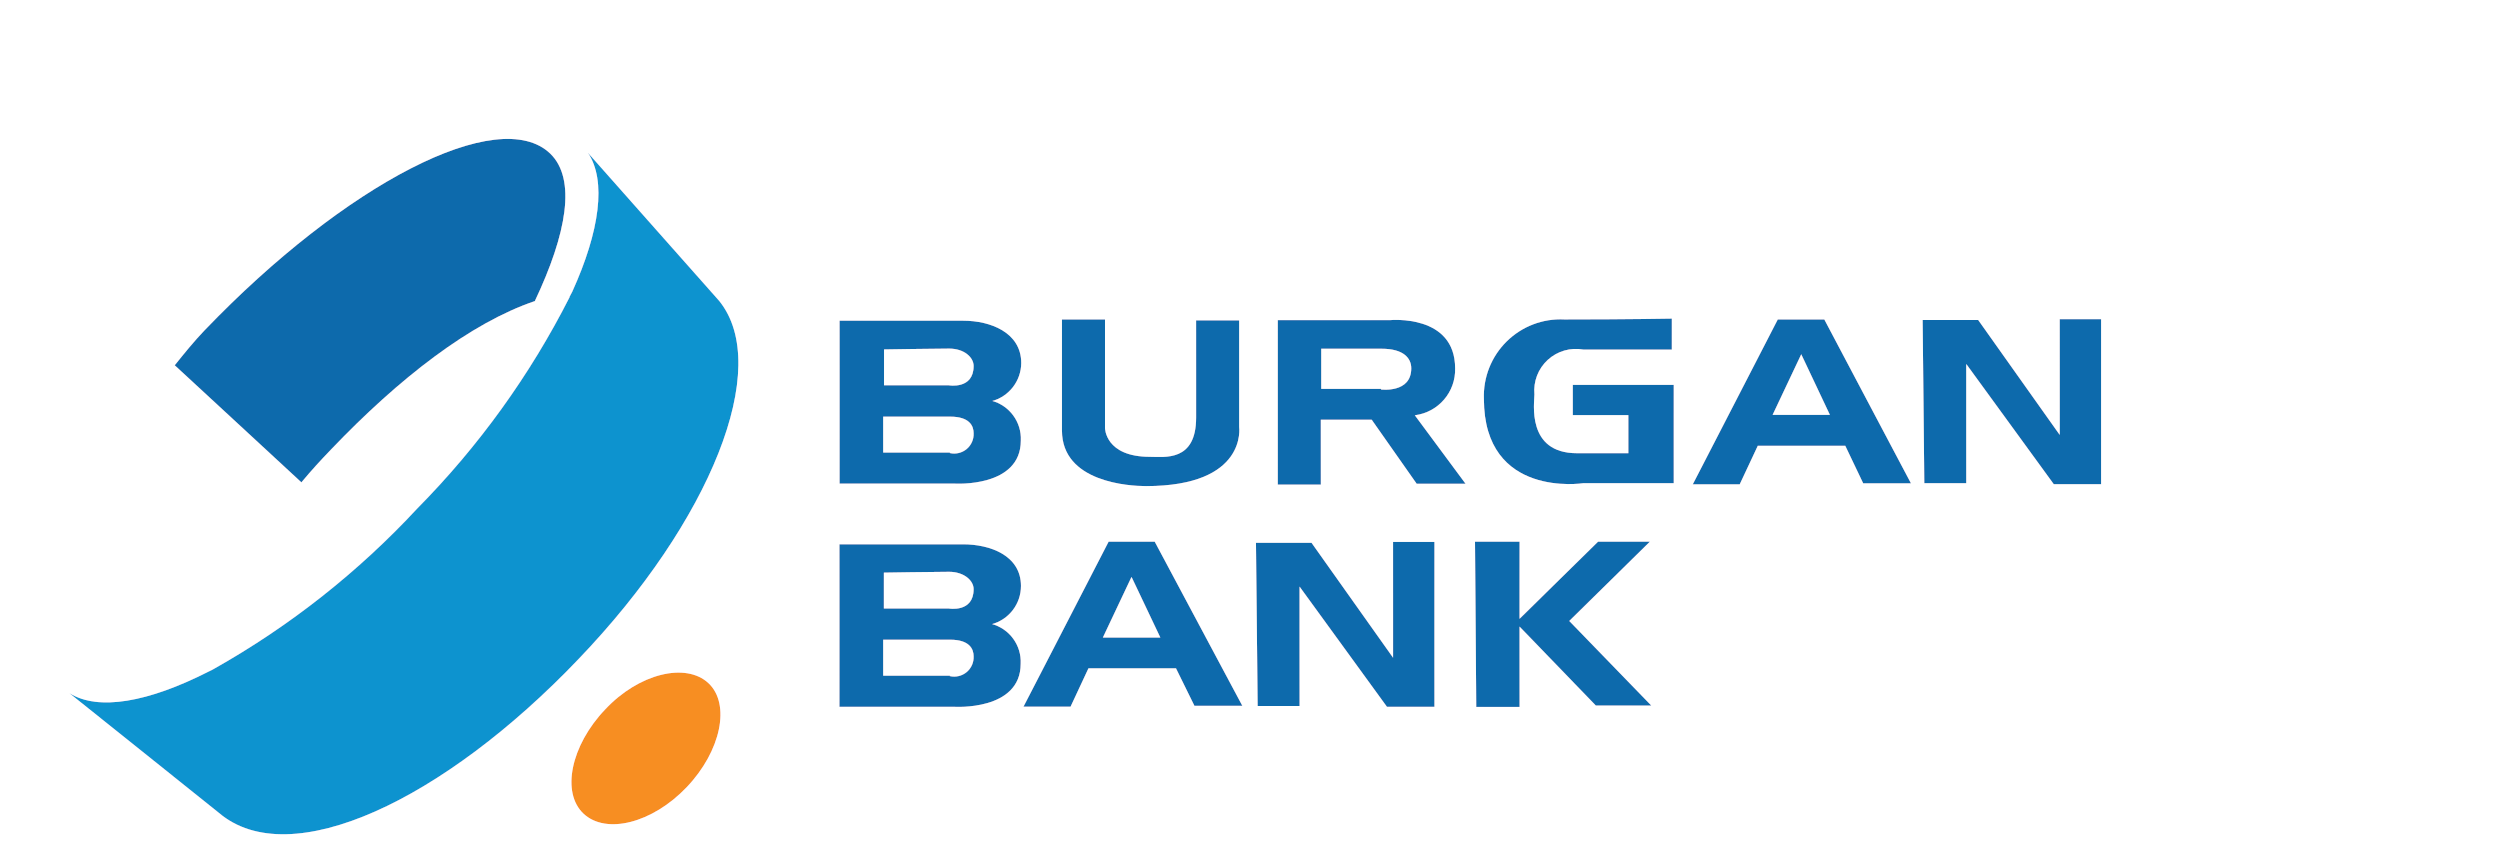
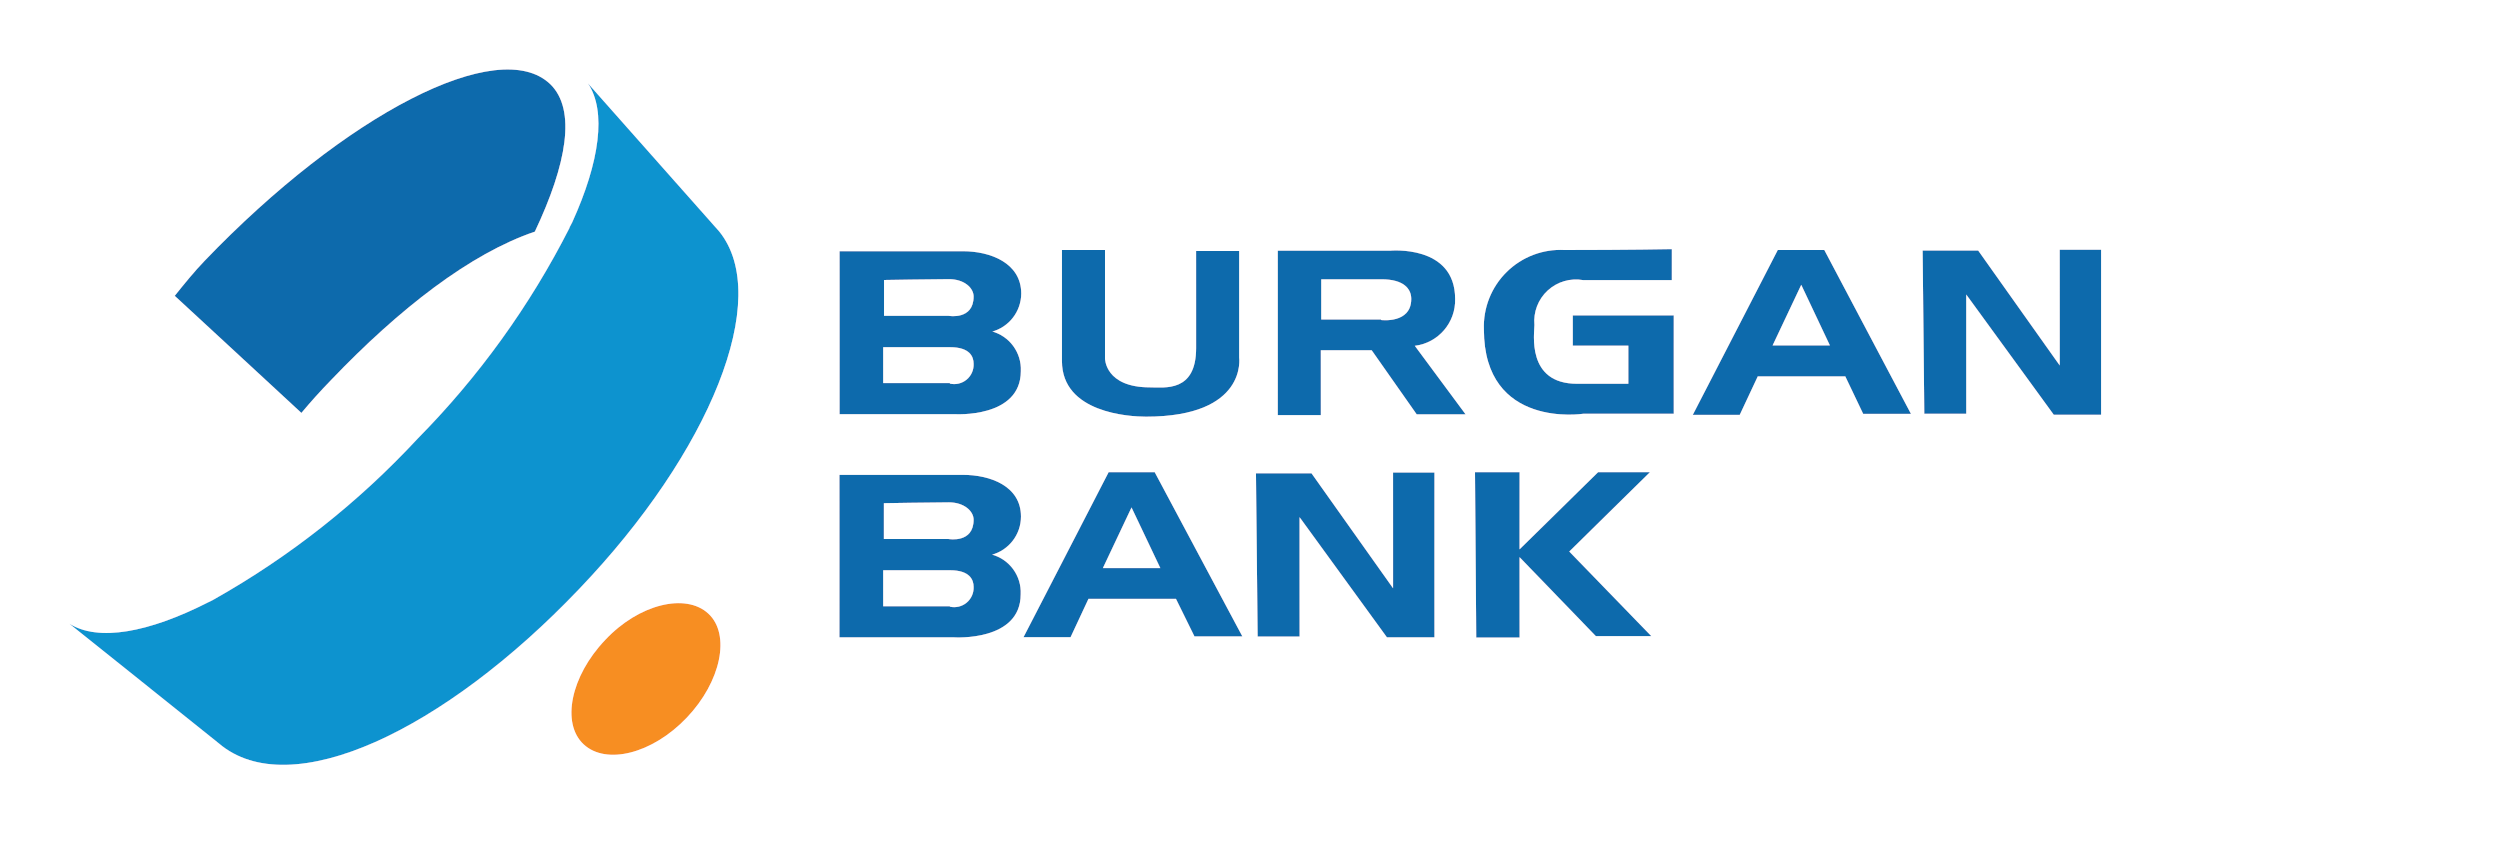
- <svg xmlns="http://www.w3.org/2000/svg" version="1.1" x="0px" y="0px" width="180.000px" height="62.032px" viewBox="-5 -10 180.000 62.032" enable-background="new 0 0 180.000 62.032" xml:space="preserve">
+ <svg xmlns="http://www.w3.org/2000/svg" version="1.1" x="0px" y="0px" width="180.000px" height="62.032px" viewBox="-5 -5 180.000 62.032" enable-background="new 0 0 180.000 62.032" xml:space="preserve">
  <defs>
    <style>.cls-1{fill:#1093cf;}.cls-2{fill:#f78e20;}.cls-3{fill:#086aac;}</style>
    <filter id="white-shadow" x="-50%" y="-50%" width="200%" height="200%">
      <feDropShadow dx="0" dy="0" stdDeviation="3" flood-color="white" />
    </filter>
  </defs>
  <g id="Layer_2" data-name="Layer 2" filter="url(#white-shadow)">
    <g id="Layer_1-2" data-name="Layer 1">
      <path class="cls-1" d="M37.33,1l8.92,10.06.54.61c3.84,4.77-.63,15.86-10.12,25.77C27,47.58,15.89,52.91,10.75,48.52L0,39.91c2.07,1.3,5.68.65,10-1.55l.27-.13.16-.09A60.44,60.44,0,0,0,25.06,26.59,60.66,60.66,0,0,0,36,11.41c0-.07.06-.12.08-.18L36.2,11C38.18,6.64,38.68,3,37.33,1" />
      <path class="cls-2" d="M38.57,41.08c-2.48,2.6-3.17,6-1.55,7.51s4.94.69,7.42-1.91,3.18-6,1.56-7.5-5-.7-7.43,1.9" />
      <path class="cls-3" d="M34.62,1.06C30.91-2.5,19.86,3.22,9.73,13.78c-.75.78-1.46,1.66-2.15,2.52l9.12,8.43c.73-.87,1.33-1.53,2.15-2.38,4.89-5.11,10-9.09,14.66-10.67,2.3-4.86,3-8.78,1.11-10.62" />
      <path class="cls-3" d="M71.43,13h3.13v7.81s0,2.08,3.23,2.08c1.06,0,3.33.37,3.33-2.82v-7h3.1v7.67S84.84,25,77.51,25c-1.22,0-6.05-.28-6.05-4s0-8,0-8" />
      <path class="cls-3" d="M115.37,13v2.17H109a3,3,0,0,0-3.52,3.23c0,.57-.6,4.23,3.06,4.23h3.7V19.89h-4V17.71h7.27v7.08H109s-7.16,1.12-7.16-6.07A5.52,5.52,0,0,1,107.64,13c4.58,0,7.73-.06,7.73-.06" />
      <path class="cls-3" d="M94.43,18h-4.3V15.11h4.35c1.59,0,2.13.69,2.13,1.41,0,1.81-2.18,1.52-2.18,1.52m2.44,1.86a3.31,3.31,0,0,0,2.9-3.38c0-3.93-4.69-3.47-4.69-3.47H87V24.89h3.1V20.22l3.66,0L97,24.83h3.52Z" />
      <path class="cls-3" d="M63.31,17.74H58.65V15.16s3.61-.06,4.69-.06,1.76.63,1.76,1.25c0,1.71-1.79,1.39-1.79,1.39m.08,4.84h-4.8V20l4.83,0c1.4,0,1.68.68,1.68,1.19a1.4,1.4,0,0,1-1.71,1.43m3-3.73a2.86,2.86,0,0,0,2.14-2.75c0-2.22-2.25-3.05-4.18-3.05l-8.9,0V24.82h8.28s4.77.31,4.77-3.1a2.83,2.83,0,0,0-2.11-2.87" />
      <path class="cls-3" d="M63.31,33.81H58.64V31.23s3.61-.06,4.69-.06,1.77.63,1.77,1.25c0,1.71-1.79,1.39-1.79,1.39m.08,4.84h-4.8V36.06l4.83,0c1.39,0,1.68.68,1.68,1.19a1.4,1.4,0,0,1-1.71,1.43m3-3.73a2.85,2.85,0,0,0,2.12-2.76c0-2.21-2.24-3-4.17-3l-8.9,0V40.89h8.27s4.78.31,4.78-3.1a2.82,2.82,0,0,0-2.1-2.87" />
      <polygon class="cls-3" points="101.2 29 101.29 40.9 104.41 40.9 104.41 35.12 109.9 40.8 113.89 40.8 107.99 34.71 113.79 29 110.06 29 104.41 34.55 104.41 29 101.2 29" />
      <path class="cls-3" d="M74.41,35.9l2.06-4.36,2.07,4.36ZM78.14,29H74.82L68.69,40.88h3.39l1.29-2.76h6.3L81,40.82h3.45Z" />
      <polygon class="cls-3" points="85.43 29.08 89.43 29.08 95.3 37.35 95.3 29.02 98.28 29.02 98.28 40.89 94.86 40.89 88.57 32.24 88.57 40.83 85.55 40.83 85.43 29.08" />
      <path class="cls-3" d="M122.63,19.87l2.06-4.36,2.06,4.36ZM126.35,13H123l-6.12,11.87h3.38l1.3-2.77h6.3l1.29,2.7h3.44Z" />
      <polygon class="cls-3" points="133.43 13.04 137.43 13.04 143.3 21.31 143.3 12.98 146.28 12.98 146.28 24.86 142.87 24.86 136.57 16.21 136.57 24.79 133.55 24.79 133.43 13.04" />
    </g>
  </g>
</svg>
